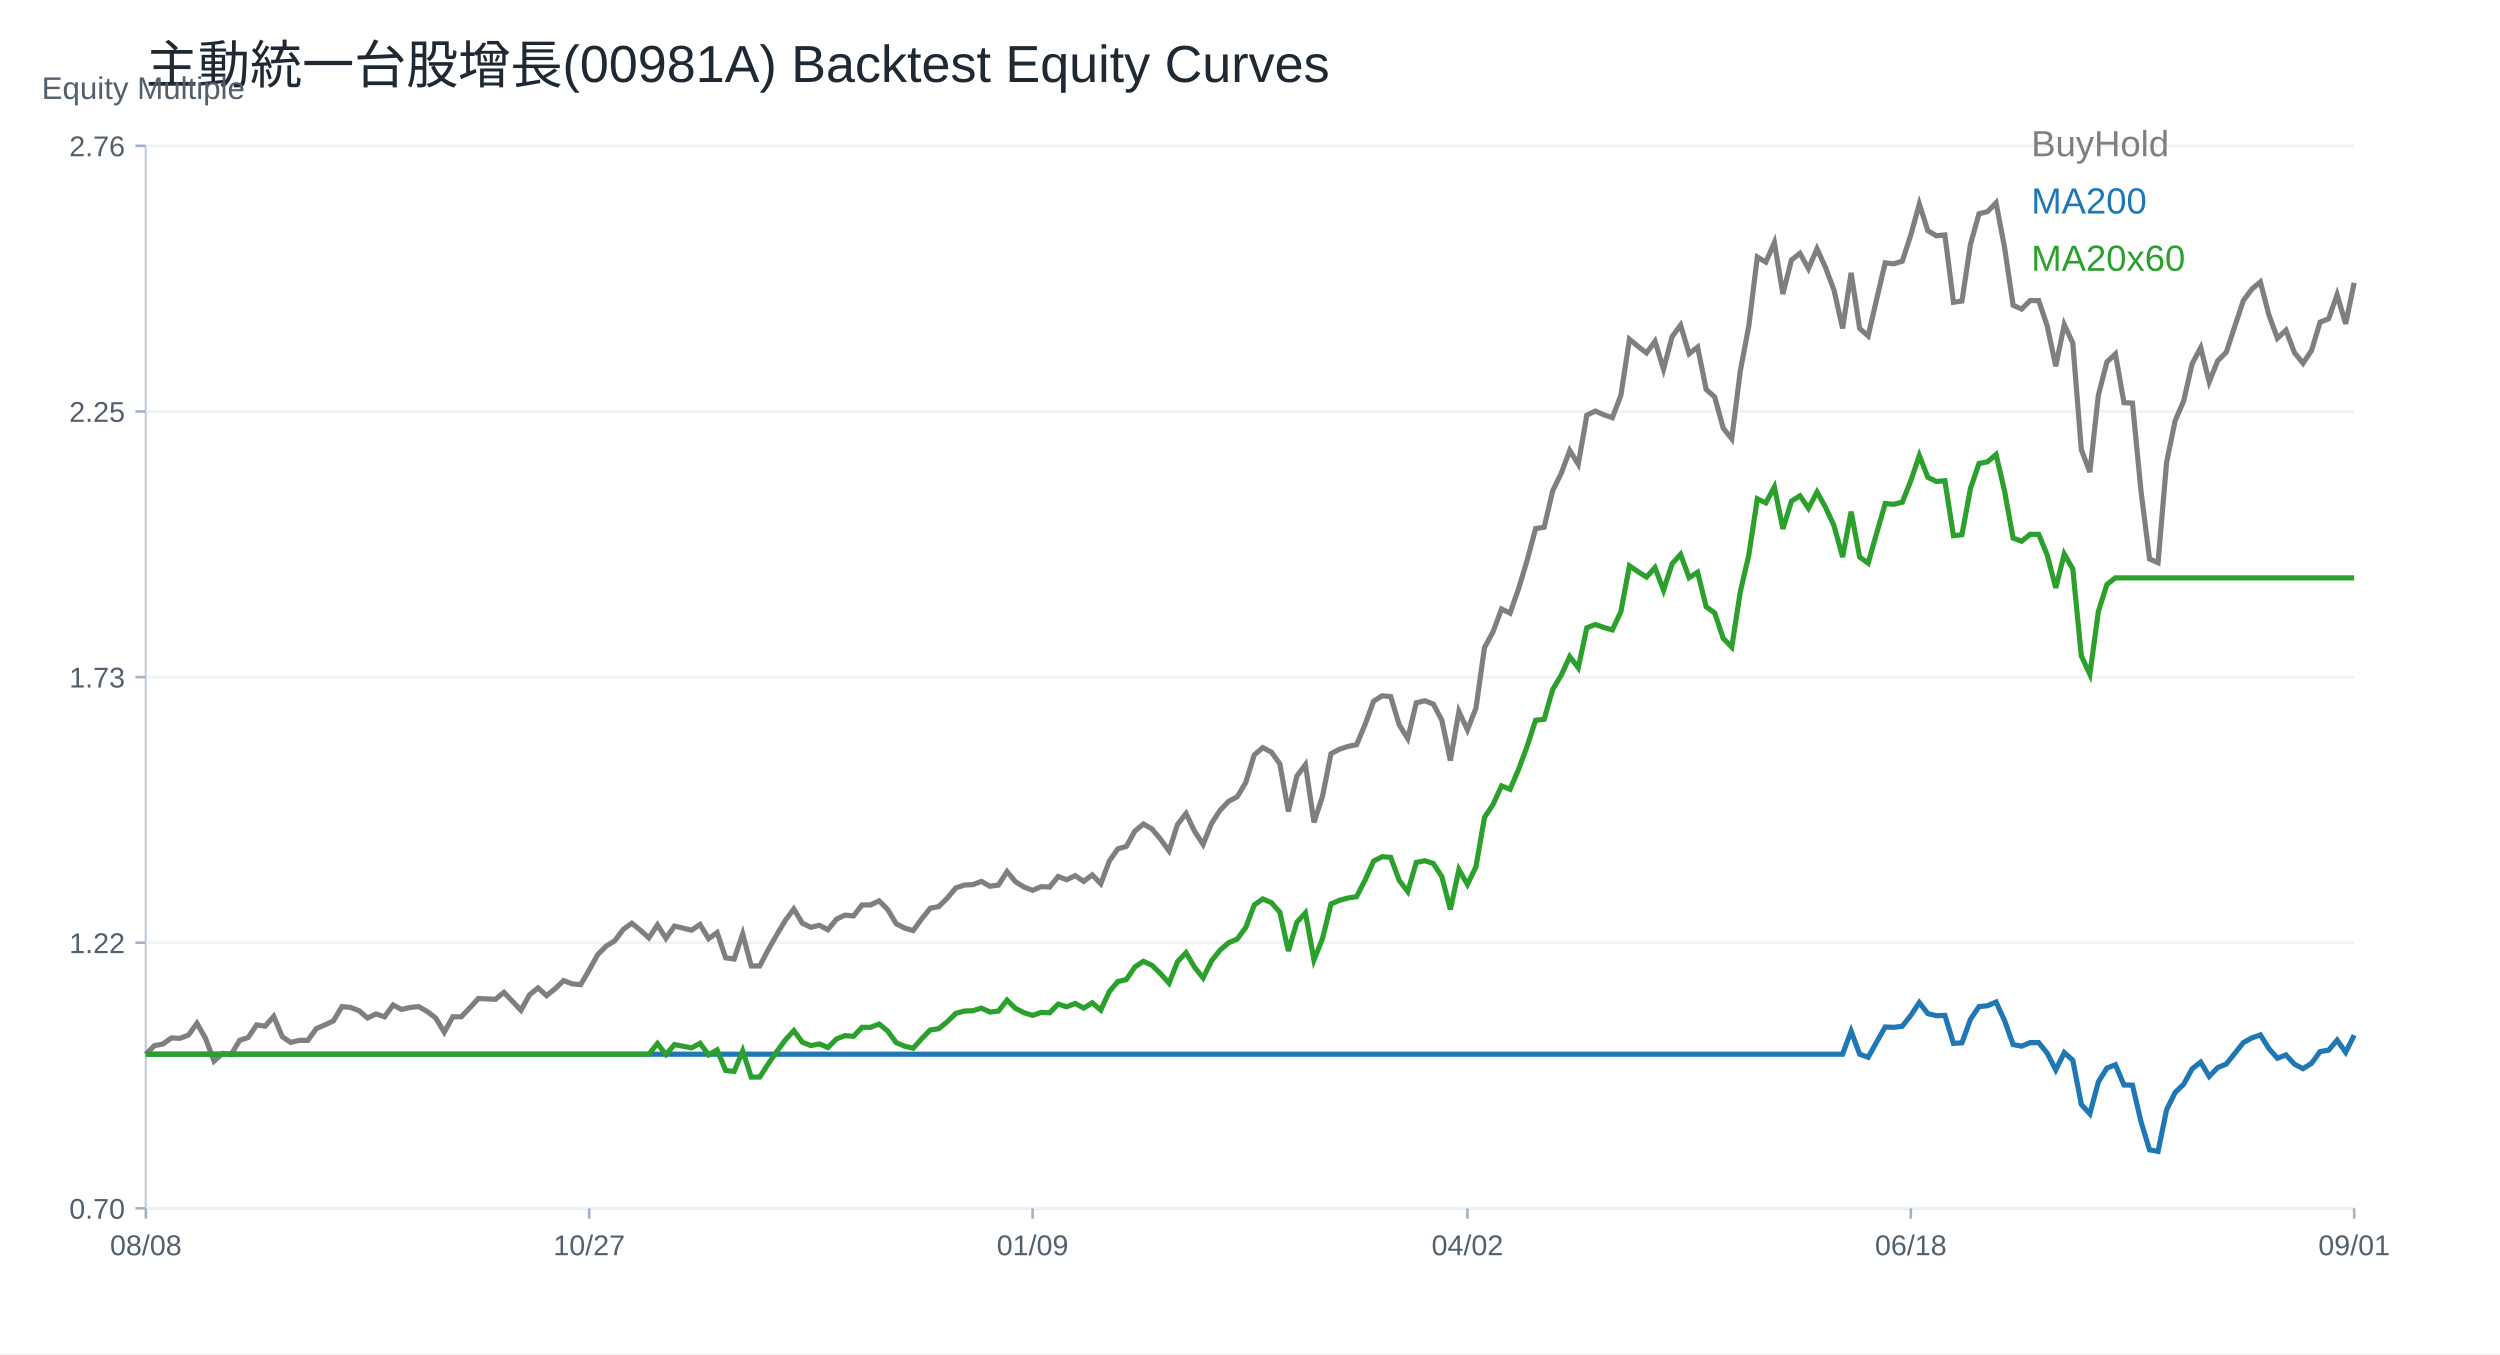
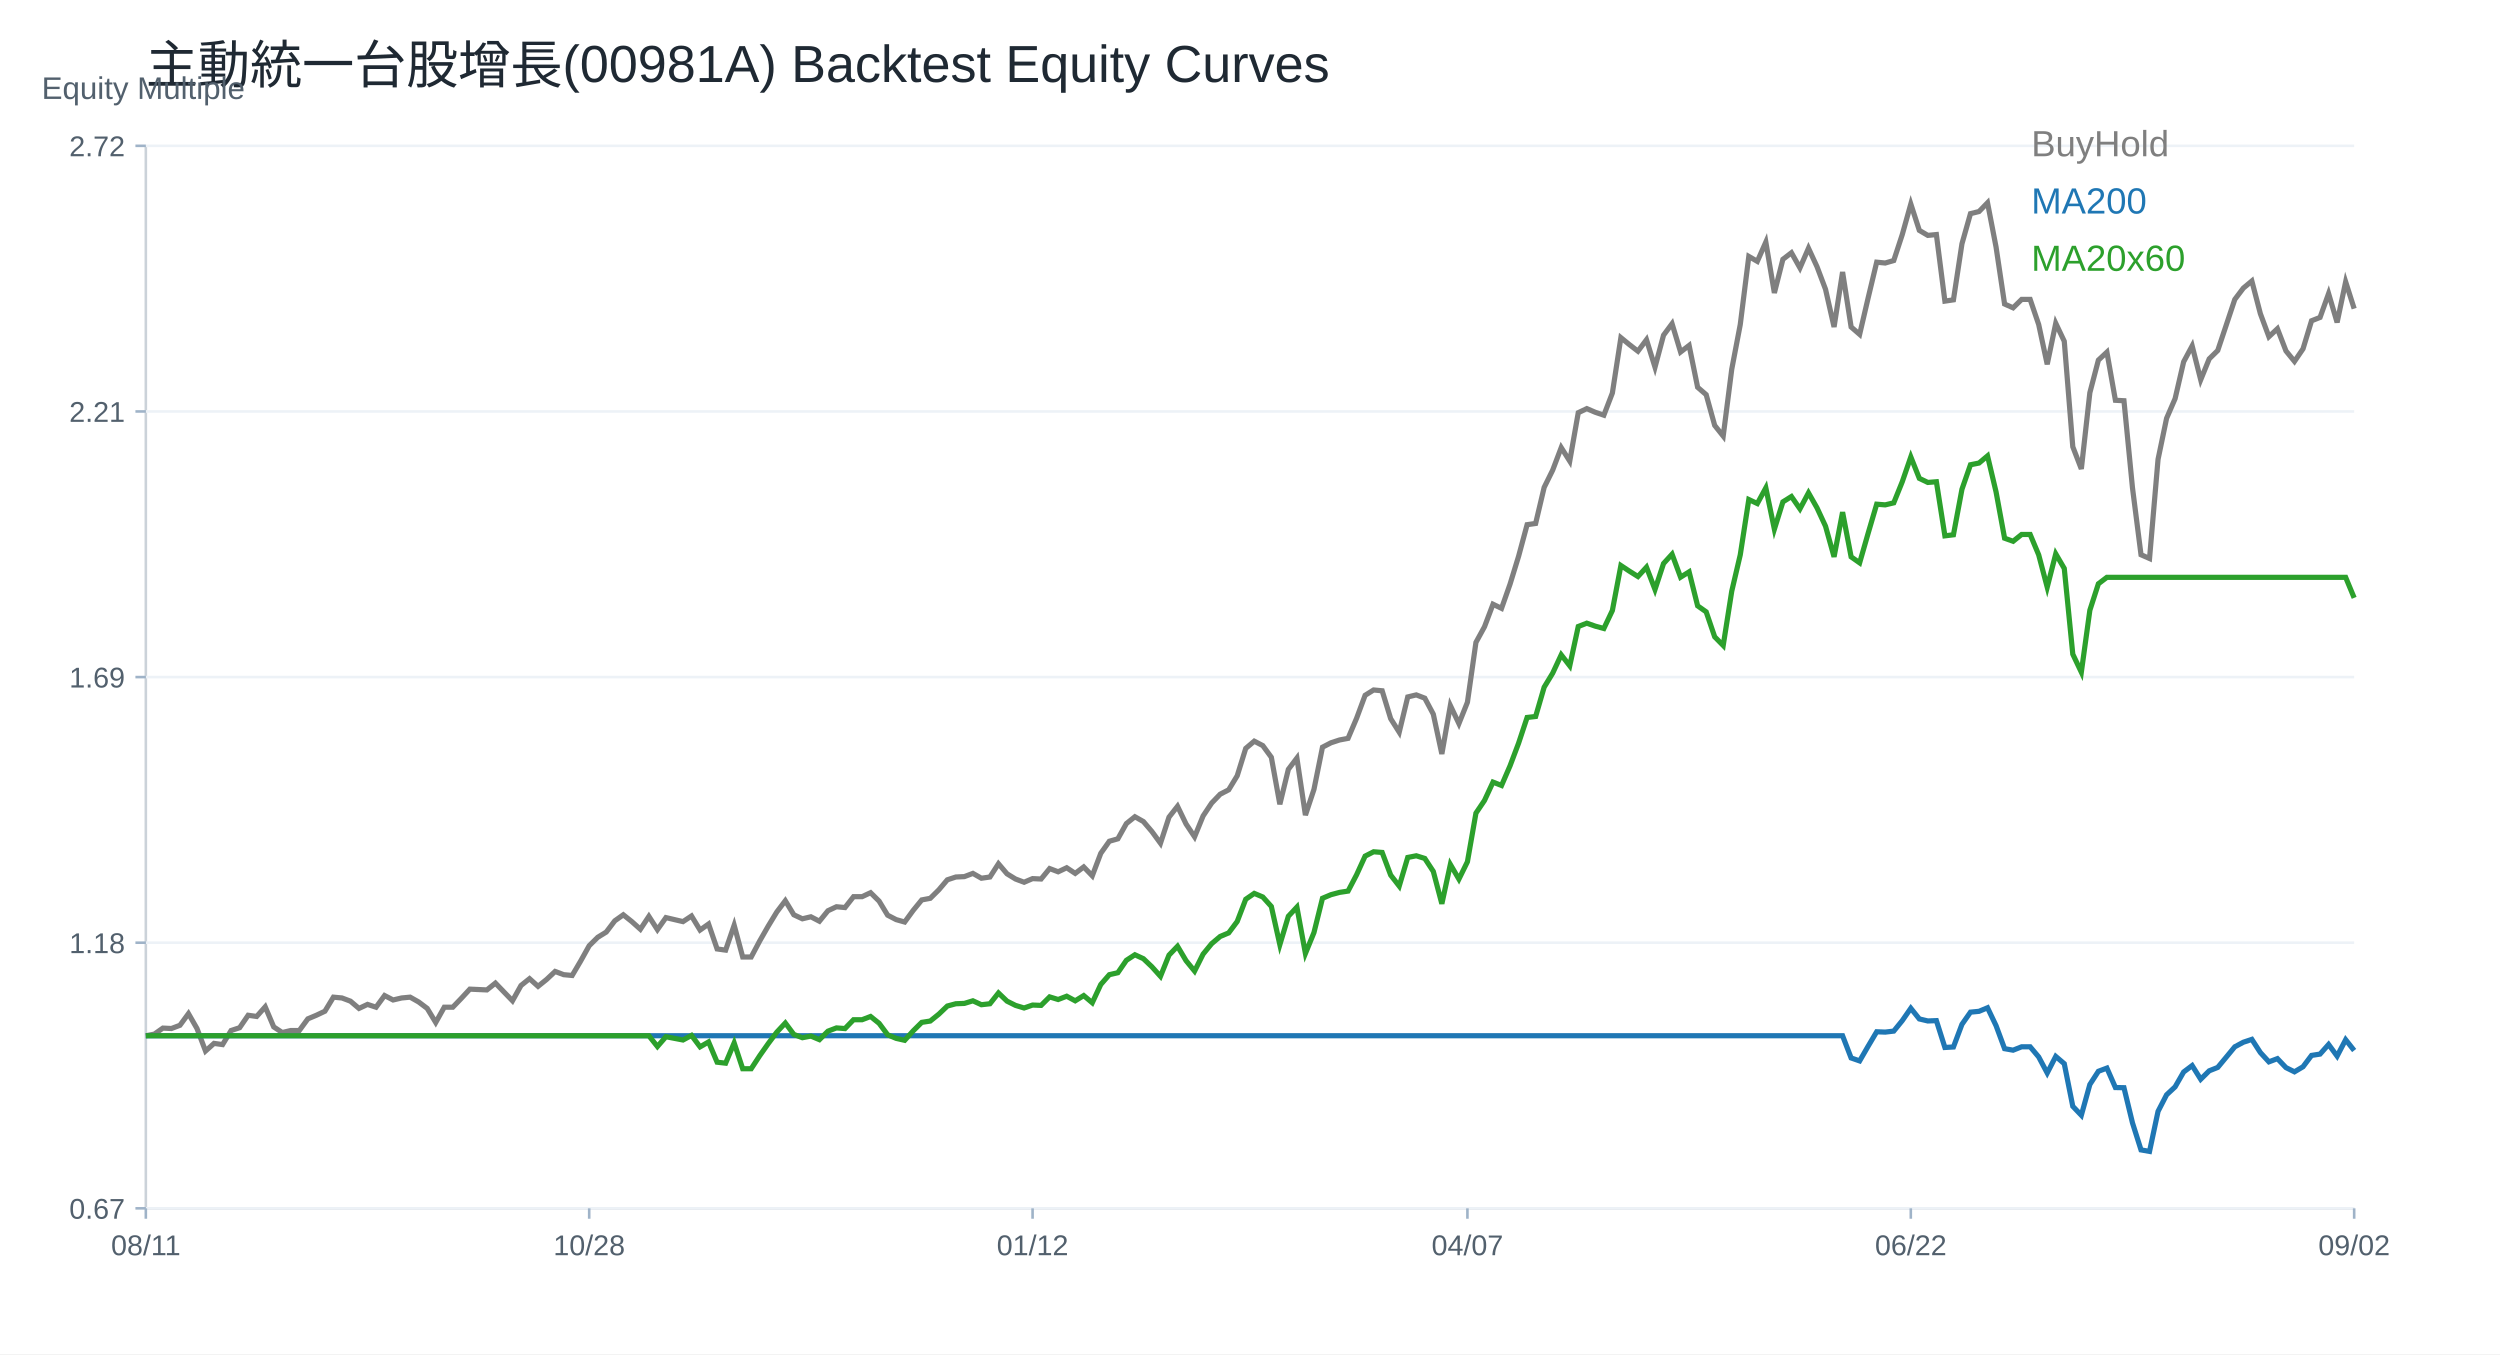
<svg xmlns="http://www.w3.org/2000/svg" width="960" height="520" viewBox="0 0 960 520">
  <rect width="100%" height="100%" fill="white" />
  <text x="56.00" y="32.00" font-size="20" font-family="Arial" fill="#1f2933" text-anchor="start">主動統一台股增長(00981A) Backtest Equity Curves</text>
  <line x1="56" y1="464" x2="904" y2="464" stroke="#cbd2d9" />
  <line x1="56" y1="56" x2="56" y2="464" stroke="#cbd2d9" />
  <text x="16.00" y="38.00" font-size="12" font-family="Arial" fill="#52606d" text-anchor="start">Equity Multiple</text>
  <line x1="56" y1="464.00" x2="904" y2="464.00" stroke="#edf2f7" />
  <line x1="52" y1="464.00" x2="56" y2="464.00" stroke="#9fb3c8" />
-   <text x="48.00" y="468.00" font-size="11" font-family="Arial" fill="#52606d" text-anchor="end">0.70</text>
+   <text x="48.00" y="468.00" font-size="11" font-family="Arial" fill="#52606d" text-anchor="end">0.67</text>
  <line x1="56" y1="362.00" x2="904" y2="362.00" stroke="#edf2f7" />
  <line x1="52" y1="362.00" x2="56" y2="362.00" stroke="#9fb3c8" />
-   <text x="48.00" y="366.00" font-size="11" font-family="Arial" fill="#52606d" text-anchor="end">1.22</text>
+   <text x="48.00" y="366.00" font-size="11" font-family="Arial" fill="#52606d" text-anchor="end">1.18</text>
  <line x1="56" y1="260.00" x2="904" y2="260.00" stroke="#edf2f7" />
  <line x1="52" y1="260.00" x2="56" y2="260.00" stroke="#9fb3c8" />
-   <text x="48.00" y="264.00" font-size="11" font-family="Arial" fill="#52606d" text-anchor="end">1.73</text>
+   <text x="48.00" y="264.00" font-size="11" font-family="Arial" fill="#52606d" text-anchor="end">1.69</text>
  <line x1="56" y1="158.00" x2="904" y2="158.00" stroke="#edf2f7" />
  <line x1="52" y1="158.00" x2="56" y2="158.00" stroke="#9fb3c8" />
-   <text x="48.00" y="162.00" font-size="11" font-family="Arial" fill="#52606d" text-anchor="end">2.25</text>
+   <text x="48.00" y="162.00" font-size="11" font-family="Arial" fill="#52606d" text-anchor="end">2.21</text>
  <line x1="56" y1="56.00" x2="904" y2="56.00" stroke="#edf2f7" />
  <line x1="52" y1="56.00" x2="56" y2="56.00" stroke="#9fb3c8" />
-   <text x="48.00" y="60.00" font-size="11" font-family="Arial" fill="#52606d" text-anchor="end">2.76</text>
+   <text x="48.00" y="60.00" font-size="11" font-family="Arial" fill="#52606d" text-anchor="end">2.72</text>
  <line x1="56.00" y1="464" x2="56.00" y2="468" stroke="#9fb3c8" />
-   <text x="56.00" y="482.00" font-size="11" font-family="Arial" fill="#52606d" text-anchor="middle">08/08</text>
+   <text x="56.00" y="482.00" font-size="11" font-family="Arial" fill="#52606d" text-anchor="middle">08/11</text>
  <line x1="226.25" y1="464" x2="226.25" y2="468" stroke="#9fb3c8" />
-   <text x="226.25" y="482.00" font-size="11" font-family="Arial" fill="#52606d" text-anchor="middle">10/27</text>
+   <text x="226.25" y="482.00" font-size="11" font-family="Arial" fill="#52606d" text-anchor="middle">10/28</text>
  <line x1="396.51" y1="464" x2="396.51" y2="468" stroke="#9fb3c8" />
-   <text x="396.51" y="482.00" font-size="11" font-family="Arial" fill="#52606d" text-anchor="middle">01/09</text>
+   <text x="396.51" y="482.00" font-size="11" font-family="Arial" fill="#52606d" text-anchor="middle">01/12</text>
  <line x1="563.49" y1="464" x2="563.49" y2="468" stroke="#9fb3c8" />
-   <text x="563.49" y="482.00" font-size="11" font-family="Arial" fill="#52606d" text-anchor="middle">04/02</text>
+   <text x="563.49" y="482.00" font-size="11" font-family="Arial" fill="#52606d" text-anchor="middle">04/07</text>
  <line x1="733.75" y1="464" x2="733.75" y2="468" stroke="#9fb3c8" />
-   <text x="733.75" y="482.00" font-size="11" font-family="Arial" fill="#52606d" text-anchor="middle">06/18</text>
+   <text x="733.75" y="482.00" font-size="11" font-family="Arial" fill="#52606d" text-anchor="middle">06/22</text>
  <line x1="904.00" y1="464" x2="904.00" y2="468" stroke="#9fb3c8" />
-   <text x="904.00" y="482.00" font-size="11" font-family="Arial" fill="#52606d" text-anchor="middle">09/01</text>
-   <polyline fill="none" stroke="#7f7f7f" stroke-width="2" points="56.00,404.81 59.27,401.53 62.55,400.91 65.82,398.56 69.10,398.72 72.37,397.47 75.64,392.94 78.92,398.72 82.19,407.47 85.47,404.50 88.74,404.97 92.02,399.50 95.29,398.41 98.56,393.57 101.84,394.04 105.11,390.29 108.39,398.10 111.66,400.28 114.93,399.50 118.21,399.50 121.48,394.97 124.76,393.57 128.03,392.01 131.31,386.54 134.58,386.85 137.85,388.10 141.13,390.91 144.40,389.35 147.68,390.45 150.95,385.92 154.22,387.63 157.50,386.85 160.77,386.54 164.05,388.42 167.32,390.91 170.59,396.38 173.87,390.45 177.14,390.45 180.42,387.01 183.69,383.42 186.97,383.57 190.24,383.73 193.51,381.08 196.79,384.51 200.06,387.95 203.34,382.01 206.61,379.36 209.88,382.33 213.16,379.67 216.43,376.55 219.71,377.80 222.98,378.11 226.25,372.49 229.53,366.55 232.80,363.28 236.08,361.25 239.35,356.87 242.63,354.53 245.90,357.19 249.17,360.15 252.45,355.16 255.72,360.31 259.00,355.62 262.27,356.40 265.54,357.19 268.82,355.00 272.09,360.46 275.37,358.12 278.64,367.80 281.92,368.27 285.19,358.59 288.46,370.93 291.74,370.93 295.01,364.68 298.29,358.90 301.56,353.44 304.83,349.07 308.11,354.53 311.38,356.09 314.66,355.31 317.93,357.03 321.20,352.97 324.48,351.41 327.75,351.72 331.03,347.50 334.30,347.50 337.58,345.94 340.85,349.22 344.12,354.69 347.40,356.40 350.67,357.34 353.95,352.81 357.22,348.75 360.49,348.13 363.77,344.85 367.04,340.95 370.32,339.85 373.59,339.70 376.86,338.45 380.14,340.32 383.41,339.85 386.69,334.70 389.96,338.60 393.24,340.63 396.51,341.88 399.78,340.48 403.06,340.63 406.33,336.57 409.61,337.82 412.88,336.26 416.15,338.45 419.43,335.95 422.70,339.38 425.98,330.64 429.25,325.96 432.53,325.02 435.80,319.09 439.07,316.43 442.35,318.30 445.62,322.21 448.90,326.74 452.17,316.59 455.44,312.37 458.72,319.24 461.99,324.24 465.27,316.12 468.54,311.12 471.81,307.69 475.09,305.97 478.36,300.50 481.64,289.89 484.91,287.07 488.19,288.79 491.46,293.32 494.73,311.59 498.01,298.01 501.28,293.63 504.56,315.81 507.83,305.81 511.10,289.42 514.38,287.70 517.65,286.61 520.93,285.98 524.20,278.17 527.47,269.25 530.75,267.18 534.02,267.49 537.30,278.33 540.57,283.59 543.85,269.88 547.12,269.09 550.39,270.36 553.67,276.58 556.94,292.04 560.22,273.23 563.49,280.24 566.76,271.96 570.04,248.69 573.31,242.63 576.59,233.87 579.86,235.46 583.14,226.06 586.41,215.22 589.68,202.95 592.96,202.47 596.23,188.45 599.51,181.75 602.78,172.99 606.05,178.25 609.33,159.44 612.60,157.85 615.88,159.28 619.15,160.40 622.42,151.79 625.70,130.27 628.97,132.98 632.25,135.53 635.52,131.07 638.80,141.75 642.07,129.32 645.34,124.86 648.62,135.85 651.89,133.30 655.17,149.56 658.44,152.43 661.71,164.38 664.99,168.52 668.26,142.55 671.54,125.17 674.81,98.72 678.08,100.63 681.36,93.14 684.63,112.90 687.91,99.83 691.18,97.28 694.46,103.18 697.73,95.53 701.00,102.70 704.28,111.47 707.55,126.13 710.83,104.78 714.10,126.13 717.37,129.00 720.65,114.82 723.92,100.95 727.20,101.28 730.47,100.30 733.75,90.22 737.02,78.35 740.29,88.59 743.57,90.54 746.84,90.22 750.12,116.07 753.39,115.59 756.66,93.79 759.94,82.09 763.21,81.27 766.49,77.86 769.76,95.10 773.03,117.21 776.31,118.68 779.58,115.42 782.86,115.42 786.13,125.18 789.41,140.63 792.68,124.69 795.95,131.69 799.23,172.67 802.50,181.29 805.78,151.69 809.05,139.01 812.32,135.92 815.60,154.62 818.87,154.78 822.15,188.61 825.42,214.63 828.69,216.09 831.97,177.55 835.24,161.61 838.52,153.97 841.79,139.66 845.07,133.48 848.34,146.65 851.61,138.52 854.89,135.26 858.16,125.34 861.44,115.42 864.71,111.03 867.98,108.27 871.26,120.95 874.53,129.90 877.81,126.81 881.08,135.43 884.36,139.49 887.63,134.61 890.90,123.72 894.18,122.42 897.45,113.15 900.73,124.37 904.00,108.59" />
+   <text x="904.00" y="482.00" font-size="11" font-family="Arial" fill="#52606d" text-anchor="middle">09/02</text>
+   <polyline fill="none" stroke="#7f7f7f" stroke-width="2" points="56.00,397.73 59.27,397.11 62.55,394.79 65.82,394.95 69.10,393.71 72.37,389.24 75.64,394.95 78.92,403.59 82.19,400.66 85.47,401.12 88.74,395.72 92.02,394.64 95.29,389.86 98.56,390.32 101.84,386.62 105.11,394.33 108.39,396.49 111.66,395.72 114.93,395.72 118.21,391.24 121.48,389.86 124.76,388.31 128.03,382.91 131.31,383.22 134.58,384.45 137.85,387.23 141.13,385.69 144.40,386.77 147.68,382.29 150.95,383.99 154.22,383.22 157.50,382.91 160.77,384.76 164.05,387.23 167.32,392.63 170.59,386.77 173.87,386.77 177.14,383.37 180.42,379.83 183.69,379.98 186.97,380.13 190.24,377.51 193.51,380.91 196.79,384.30 200.06,378.44 203.34,375.81 206.61,378.75 209.88,376.12 213.16,373.04 216.43,374.27 219.71,374.58 222.98,369.02 226.25,363.16 229.53,359.92 232.80,357.91 236.08,353.59 239.35,351.28 242.63,353.90 245.90,356.83 249.17,351.89 252.45,356.99 255.72,352.36 259.00,353.13 262.27,353.90 265.54,351.74 268.82,357.14 272.09,354.83 275.37,364.39 278.64,364.86 281.92,355.29 285.19,367.48 288.46,367.48 291.74,361.31 295.01,355.60 298.29,350.20 301.56,345.88 304.83,351.28 308.11,352.82 311.38,352.05 314.66,353.75 317.93,349.73 321.20,348.19 324.48,348.50 327.75,344.33 331.03,344.33 334.30,342.79 337.58,346.03 340.85,351.43 344.12,353.13 347.40,354.06 350.67,349.58 353.95,345.57 357.22,344.95 360.49,341.71 363.77,337.85 367.04,336.77 370.32,336.62 373.59,335.38 376.86,337.24 380.14,336.77 383.41,331.68 386.69,335.54 389.96,337.54 393.24,338.78 396.51,337.39 399.78,337.54 403.06,333.53 406.33,334.77 409.61,333.22 412.88,335.38 416.15,332.91 419.43,336.31 422.70,327.67 425.98,323.04 429.25,322.11 432.53,316.25 435.80,313.63 439.07,315.48 442.35,319.33 445.62,323.81 448.90,313.78 452.17,309.61 455.44,316.40 458.72,321.34 461.99,313.32 465.27,308.38 468.54,304.98 471.81,303.29 475.09,297.89 478.36,287.39 481.64,284.61 484.91,286.31 488.19,290.79 491.46,308.84 494.73,295.42 498.01,291.10 501.28,313.01 504.56,303.13 507.83,286.93 511.10,285.23 514.38,284.15 517.65,283.53 520.93,275.82 524.20,267.00 527.47,264.95 530.75,265.26 534.02,275.97 537.30,281.17 540.57,267.63 543.85,266.84 547.12,268.10 550.39,274.24 553.67,289.52 556.94,270.93 560.22,277.86 563.49,269.67 566.76,246.68 570.04,240.69 573.31,232.03 576.59,233.61 579.86,224.31 583.14,213.61 586.41,201.48 589.68,201.01 592.96,187.15 596.23,180.53 599.51,171.87 602.78,177.07 606.05,158.48 609.33,156.91 612.60,158.32 615.88,159.43 619.15,150.92 622.42,129.66 625.70,132.34 628.97,134.86 632.25,130.45 635.52,141.00 638.80,128.71 642.07,124.30 645.34,135.17 648.62,132.65 651.89,148.72 655.17,151.55 658.44,163.36 661.71,167.46 664.99,141.79 668.26,124.62 671.54,98.47 674.81,100.36 678.08,92.96 681.36,112.49 684.63,99.58 687.91,97.06 691.18,102.88 694.46,95.32 697.73,102.41 701.00,111.07 704.28,125.56 707.55,104.46 710.83,125.56 714.10,128.40 717.37,114.38 720.65,100.68 723.92,101.00 727.20,100.04 730.47,90.07 733.75,78.34 737.02,88.46 740.29,90.39 743.57,90.07 746.84,115.63 750.12,115.14 753.39,93.61 756.66,82.04 759.94,81.23 763.21,77.86 766.49,94.89 769.76,116.75 773.03,118.20 776.31,114.98 779.58,114.98 782.86,124.63 786.13,139.89 789.41,124.14 792.68,131.05 795.95,171.55 799.23,180.07 802.50,150.82 805.78,138.29 809.05,135.23 812.32,153.71 815.60,153.88 818.87,187.30 822.15,213.02 825.42,214.47 828.69,176.38 831.97,160.63 835.24,153.07 838.52,138.93 841.79,132.82 845.07,145.84 848.34,137.80 851.61,134.59 854.89,124.79 858.16,114.98 861.44,110.64 864.71,107.91 867.98,120.45 871.26,129.29 874.53,126.23 877.81,134.75 881.08,138.77 884.36,133.95 887.63,123.18 890.90,121.89 894.18,112.73 897.45,123.82 900.73,108.23 904.00,118.52" />
  <text x="780.00" y="60.00" font-size="14" font-family="Arial" fill="#7f7f7f" text-anchor="start">BuyHold</text>
-   <polyline fill="none" stroke="#1f77b4" stroke-width="2" points="56.00,404.81 59.27,404.81 62.55,404.81 65.82,404.81 69.10,404.81 72.37,404.81 75.64,404.81 78.92,404.81 82.19,404.81 85.47,404.81 88.74,404.81 92.02,404.81 95.29,404.81 98.56,404.81 101.84,404.81 105.11,404.81 108.39,404.81 111.66,404.81 114.93,404.81 118.21,404.81 121.48,404.81 124.76,404.81 128.03,404.81 131.31,404.81 134.58,404.81 137.85,404.81 141.13,404.81 144.40,404.81 147.68,404.81 150.95,404.81 154.22,404.81 157.50,404.81 160.77,404.81 164.05,404.81 167.32,404.81 170.59,404.81 173.87,404.81 177.14,404.81 180.42,404.81 183.69,404.81 186.97,404.81 190.24,404.81 193.51,404.81 196.79,404.81 200.06,404.81 203.34,404.81 206.61,404.81 209.88,404.81 213.16,404.81 216.43,404.81 219.71,404.81 222.98,404.81 226.25,404.81 229.53,404.81 232.80,404.81 236.08,404.81 239.35,404.81 242.63,404.81 245.90,404.81 249.17,404.81 252.45,404.81 255.72,404.81 259.00,404.81 262.27,404.81 265.54,404.81 268.82,404.81 272.09,404.81 275.37,404.81 278.64,404.81 281.92,404.81 285.19,404.81 288.46,404.81 291.74,404.81 295.01,404.81 298.29,404.81 301.56,404.81 304.83,404.81 308.11,404.81 311.38,404.81 314.66,404.81 317.93,404.81 321.20,404.81 324.48,404.81 327.75,404.81 331.03,404.81 334.30,404.81 337.58,404.81 340.85,404.81 344.12,404.81 347.40,404.81 350.67,404.81 353.95,404.81 357.22,404.81 360.49,404.81 363.77,404.81 367.04,404.81 370.32,404.81 373.59,404.81 376.86,404.81 380.14,404.81 383.41,404.81 386.69,404.81 389.96,404.81 393.24,404.81 396.51,404.81 399.78,404.81 403.06,404.81 406.33,404.81 409.61,404.81 412.88,404.81 416.15,404.81 419.43,404.81 422.70,404.81 425.98,404.81 429.25,404.81 432.53,404.81 435.80,404.81 439.07,404.81 442.35,404.81 445.62,404.81 448.90,404.81 452.17,404.81 455.44,404.81 458.72,404.81 461.99,404.81 465.27,404.81 468.54,404.81 471.81,404.81 475.09,404.81 478.36,404.81 481.64,404.81 484.91,404.81 488.19,404.81 491.46,404.81 494.73,404.81 498.01,404.81 501.28,404.81 504.56,404.81 507.83,404.81 511.10,404.81 514.38,404.81 517.65,404.81 520.93,404.81 524.20,404.81 527.47,404.81 530.75,404.81 534.02,404.81 537.30,404.81 540.57,404.81 543.85,404.81 547.12,404.81 550.39,404.81 553.67,404.81 556.94,404.81 560.22,404.81 563.49,404.81 566.76,404.81 570.04,404.81 573.31,404.81 576.59,404.81 579.86,404.81 583.14,404.81 586.41,404.81 589.68,404.81 592.96,404.81 596.23,404.81 599.51,404.81 602.78,404.81 606.05,404.81 609.33,404.81 612.60,404.81 615.88,404.81 619.15,404.81 622.42,404.81 625.70,404.81 628.97,404.81 632.25,404.81 635.52,404.81 638.80,404.81 642.07,404.81 645.34,404.81 648.62,404.81 651.89,404.81 655.17,404.81 658.44,404.81 661.71,404.81 664.99,404.81 668.26,404.81 671.54,404.81 674.81,404.81 678.08,404.81 681.36,404.81 684.63,404.81 687.91,404.81 691.18,404.81 694.46,404.81 697.73,404.81 701.00,404.81 704.28,404.81 707.55,404.81 710.83,395.95 714.10,404.81 717.37,406.00 720.65,400.12 723.92,394.36 727.20,394.50 730.47,394.09 733.75,389.91 737.02,384.98 740.29,389.23 743.57,390.04 746.84,389.91 750.12,400.64 753.39,400.44 756.66,391.39 759.94,386.53 763.21,386.20 766.49,384.78 769.76,391.93 773.03,401.11 776.31,401.72 779.58,400.37 782.86,400.37 786.13,404.42 789.41,410.83 792.68,404.21 795.95,407.12 799.23,424.12 802.50,427.70 805.78,415.42 809.05,410.15 812.32,408.87 815.60,416.63 818.87,416.70 822.15,430.74 825.42,441.54 828.69,442.14 831.97,426.15 835.24,419.53 838.52,416.36 841.79,410.42 845.07,407.86 848.34,413.33 851.61,409.95 854.89,408.60 858.16,404.48 861.44,400.37 864.71,398.55 867.98,397.40 871.26,402.66 874.53,406.37 877.81,405.09 881.08,408.67 884.36,410.36 887.63,408.33 890.90,403.81 894.18,403.27 897.45,399.42 900.73,404.08 904.00,397.53" />
+   <polyline fill="none" stroke="#1f77b4" stroke-width="2" points="56.00,397.73 59.27,397.73 62.55,397.73 65.82,397.73 69.10,397.73 72.37,397.73 75.64,397.73 78.92,397.73 82.19,397.73 85.47,397.73 88.74,397.73 92.02,397.73 95.29,397.73 98.56,397.73 101.84,397.73 105.11,397.73 108.39,397.73 111.66,397.73 114.93,397.73 118.21,397.73 121.48,397.73 124.76,397.73 128.03,397.73 131.31,397.73 134.58,397.73 137.85,397.73 141.13,397.73 144.40,397.73 147.68,397.73 150.95,397.73 154.22,397.73 157.50,397.73 160.77,397.73 164.05,397.73 167.32,397.73 170.59,397.73 173.87,397.73 177.14,397.73 180.42,397.73 183.69,397.73 186.97,397.73 190.24,397.73 193.51,397.73 196.79,397.73 200.06,397.73 203.34,397.73 206.61,397.73 209.88,397.73 213.16,397.73 216.43,397.73 219.71,397.73 222.98,397.73 226.25,397.73 229.53,397.73 232.80,397.73 236.08,397.73 239.35,397.73 242.63,397.73 245.90,397.73 249.17,397.73 252.45,397.73 255.72,397.73 259.00,397.73 262.27,397.73 265.54,397.73 268.82,397.73 272.09,397.73 275.37,397.73 278.64,397.73 281.92,397.73 285.19,397.73 288.46,397.73 291.74,397.73 295.01,397.73 298.29,397.73 301.56,397.73 304.83,397.73 308.11,397.73 311.38,397.73 314.66,397.73 317.93,397.73 321.20,397.73 324.48,397.73 327.75,397.73 331.03,397.73 334.30,397.73 337.58,397.73 340.85,397.73 344.12,397.73 347.40,397.73 350.67,397.73 353.95,397.73 357.22,397.73 360.49,397.73 363.77,397.73 367.04,397.73 370.32,397.73 373.59,397.73 376.86,397.73 380.14,397.73 383.41,397.73 386.69,397.73 389.96,397.73 393.24,397.73 396.51,397.73 399.78,397.73 403.06,397.73 406.33,397.73 409.61,397.73 412.88,397.73 416.15,397.73 419.43,397.73 422.70,397.73 425.98,397.73 429.25,397.73 432.53,397.73 435.80,397.73 439.07,397.73 442.35,397.73 445.62,397.73 448.90,397.73 452.17,397.73 455.44,397.73 458.72,397.73 461.99,397.73 465.27,397.73 468.54,397.73 471.81,397.73 475.09,397.73 478.36,397.73 481.64,397.73 484.91,397.73 488.19,397.73 491.46,397.73 494.73,397.73 498.01,397.73 501.28,397.73 504.56,397.73 507.83,397.73 511.10,397.73 514.38,397.73 517.65,397.73 520.93,397.73 524.20,397.73 527.47,397.73 530.75,397.73 534.02,397.73 537.30,397.73 540.57,397.73 543.85,397.73 547.12,397.73 550.39,397.73 553.67,397.73 556.94,397.73 560.22,397.73 563.49,397.73 566.76,397.73 570.04,397.73 573.31,397.73 576.59,397.73 579.86,397.73 583.14,397.73 586.41,397.73 589.68,397.73 592.96,397.73 596.23,397.73 599.51,397.73 602.78,397.73 606.05,397.73 609.33,397.73 612.60,397.73 615.88,397.73 619.15,397.73 622.42,397.73 625.70,397.73 628.97,397.73 632.25,397.73 635.52,397.73 638.80,397.73 642.07,397.73 645.34,397.73 648.62,397.73 651.89,397.73 655.17,397.73 658.44,397.73 661.71,397.73 664.99,397.73 668.26,397.73 671.54,397.73 674.81,397.73 678.08,397.73 681.36,397.73 684.63,397.73 687.91,397.73 691.18,397.73 694.46,397.73 697.73,397.73 701.00,397.73 704.28,397.73 707.55,397.73 710.83,406.25 714.10,407.39 717.37,401.73 720.65,396.20 723.92,396.33 727.20,395.94 730.47,391.92 733.75,387.18 737.02,391.27 740.29,392.05 743.57,391.92 746.84,402.23 750.12,402.04 753.39,393.34 756.66,388.67 759.94,388.35 763.21,386.98 766.49,393.86 769.76,402.69 773.03,403.27 776.31,401.97 779.58,401.97 782.86,405.87 786.13,412.03 789.41,405.67 792.68,408.46 795.95,424.82 799.23,428.26 802.50,416.45 805.78,411.38 809.05,410.15 812.32,417.61 815.60,417.68 818.87,431.18 822.15,441.56 825.42,442.14 828.69,426.76 831.97,420.40 835.24,417.35 838.52,411.64 841.79,409.18 845.07,414.43 848.34,411.19 851.61,409.89 854.89,405.93 858.16,401.97 861.44,400.22 864.71,399.12 867.98,404.18 871.26,407.75 874.53,406.52 877.81,409.96 881.08,411.58 884.36,409.63 887.63,405.28 890.90,404.77 894.18,401.07 897.45,405.54 900.73,399.25 904.00,403.40" />
  <text x="780.00" y="82.00" font-size="14" font-family="Arial" fill="#1f77b4" text-anchor="start">MA200</text>
-   <polyline fill="none" stroke="#2ca02c" stroke-width="2" points="56.00,404.81 59.27,404.81 62.55,404.81 65.82,404.81 69.10,404.81 72.37,404.81 75.64,404.81 78.92,404.81 82.19,404.81 85.47,404.81 88.74,404.81 92.02,404.81 95.29,404.81 98.56,404.81 101.84,404.81 105.11,404.81 108.39,404.81 111.66,404.81 114.93,404.81 118.21,404.81 121.48,404.81 124.76,404.81 128.03,404.81 131.31,404.81 134.58,404.81 137.85,404.81 141.13,404.81 144.40,404.81 147.68,404.81 150.95,404.81 154.22,404.81 157.50,404.81 160.77,404.81 164.05,404.81 167.32,404.81 170.59,404.81 173.87,404.81 177.14,404.81 180.42,404.81 183.69,404.81 186.97,404.81 190.24,404.81 193.51,404.81 196.79,404.81 200.06,404.81 203.34,404.81 206.61,404.81 209.88,404.81 213.16,404.81 216.43,404.81 219.71,404.81 222.98,404.81 226.25,404.81 229.53,404.81 232.80,404.81 236.08,404.81 239.35,404.81 242.63,404.81 245.90,404.81 249.17,404.81 252.45,400.73 255.72,404.94 259.00,401.12 262.27,401.75 265.54,402.39 268.82,400.61 272.09,405.07 275.37,403.15 278.64,411.05 281.92,411.43 285.19,403.54 288.46,413.60 291.74,413.60 295.01,408.50 298.29,403.79 301.56,399.33 304.83,395.77 308.11,400.23 311.38,401.50 314.66,400.86 317.93,402.26 321.20,398.95 324.48,397.68 327.75,397.93 331.03,394.49 334.30,394.49 337.58,393.22 340.85,395.89 344.12,400.35 347.40,401.75 350.67,402.52 353.95,398.82 357.22,395.51 360.49,395.00 363.77,392.33 367.04,389.14 370.32,388.25 373.59,388.12 376.86,387.11 380.14,388.63 383.41,388.25 386.69,384.05 389.96,387.23 393.24,388.89 396.51,389.91 399.78,388.76 403.06,388.89 406.33,385.58 409.61,386.60 412.88,385.32 416.15,387.11 419.43,385.07 422.70,387.87 425.98,380.74 429.25,376.92 432.53,376.15 435.80,371.31 439.07,369.15 442.35,370.67 445.62,373.86 448.90,377.55 452.17,369.27 455.44,365.83 458.72,371.44 461.99,375.51 465.27,368.89 468.54,364.82 471.81,362.01 475.09,360.61 478.36,356.15 481.64,347.49 484.91,345.20 488.19,346.60 491.46,350.29 494.73,365.20 498.01,354.12 501.28,350.55 504.56,368.64 507.83,360.48 511.10,347.11 514.38,345.71 517.65,344.82 520.93,344.31 524.20,337.94 527.47,330.66 530.75,328.97 534.02,329.23 537.30,338.07 540.57,342.36 543.85,331.18 547.12,330.53 550.39,331.57 553.67,336.64 556.94,349.25 560.22,333.91 563.49,339.63 566.76,332.87 570.04,313.89 573.31,308.95 576.59,301.80 579.86,303.10 583.14,295.43 586.41,286.59 589.68,276.58 592.96,276.19 596.23,264.75 599.51,259.29 602.78,252.14 606.05,256.43 609.33,241.09 612.60,239.79 615.88,240.96 619.15,241.87 622.42,234.85 625.70,217.29 628.97,219.50 632.25,221.58 635.52,217.94 638.80,226.66 642.07,216.51 645.34,212.87 648.62,221.84 651.89,219.76 655.17,233.03 658.44,235.37 661.71,245.12 664.99,248.50 668.26,227.31 671.54,213.13 674.81,191.55 678.08,193.11 681.36,187.00 684.63,203.12 687.91,192.46 691.18,190.38 694.46,195.19 697.73,188.95 701.00,194.80 704.28,201.95 707.55,213.91 710.83,196.49 714.10,213.91 717.37,216.25 720.65,204.68 723.92,193.37 727.20,193.64 730.47,192.84 733.75,184.62 737.02,174.93 740.29,183.29 743.57,184.88 746.84,184.62 750.12,205.71 753.39,205.31 756.66,187.54 759.94,177.99 763.21,177.32 766.49,174.54 769.76,188.60 773.03,206.64 776.31,207.83 779.58,205.18 782.86,205.18 786.13,213.14 789.41,225.74 792.68,212.74 795.95,218.45 799.23,251.88 802.50,258.91 805.78,234.76 809.05,224.42 812.32,221.90 815.60,221.90 818.87,221.90 822.15,221.90 825.42,221.90 828.69,221.90 831.97,221.90 835.24,221.90 838.52,221.90 841.79,221.90 845.07,221.90 848.34,221.90 851.61,221.90 854.89,221.90 858.16,221.90 861.44,221.90 864.71,221.90 867.98,221.90 871.26,221.90 874.53,221.90 877.81,221.90 881.08,221.90 884.36,221.90 887.63,221.90 890.90,221.90 894.18,221.90 897.45,221.90 900.73,221.90 904.00,221.90" />
+   <polyline fill="none" stroke="#2ca02c" stroke-width="2" points="56.00,397.73 59.27,397.73 62.55,397.73 65.82,397.73 69.10,397.73 72.37,397.73 75.64,397.73 78.92,397.73 82.19,397.73 85.47,397.73 88.74,397.73 92.02,397.73 95.29,397.73 98.56,397.73 101.84,397.73 105.11,397.73 108.39,397.73 111.66,397.73 114.93,397.73 118.21,397.73 121.48,397.73 124.76,397.73 128.03,397.73 131.31,397.73 134.58,397.73 137.85,397.73 141.13,397.73 144.40,397.73 147.68,397.73 150.95,397.73 154.22,397.73 157.50,397.73 160.77,397.73 164.05,397.73 167.32,397.73 170.59,397.73 173.87,397.73 177.14,397.73 180.42,397.73 183.69,397.73 186.97,397.73 190.24,397.73 193.51,397.73 196.79,397.73 200.06,397.73 203.34,397.73 206.61,397.73 209.88,397.73 213.16,397.73 216.43,397.73 219.71,397.73 222.98,397.73 226.25,397.73 229.53,397.73 232.80,397.73 236.08,397.73 239.35,397.73 242.63,397.73 245.90,397.73 249.17,397.73 252.45,401.86 255.72,398.10 259.00,398.73 262.27,399.36 265.54,397.60 268.82,401.99 272.09,400.11 275.37,407.88 278.64,408.26 281.92,400.48 285.19,410.39 288.46,410.39 291.74,405.37 295.01,400.73 298.29,396.35 301.56,392.84 304.83,397.22 308.11,398.48 311.38,397.85 314.66,399.23 317.93,395.97 321.20,394.72 324.48,394.97 327.75,391.58 331.03,391.58 334.30,390.33 337.58,392.96 340.85,397.35 344.12,398.73 347.40,399.48 350.67,395.84 353.95,392.59 357.22,392.08 360.49,389.45 363.77,386.32 367.04,385.44 370.32,385.31 373.59,384.31 376.86,385.81 380.14,385.44 383.41,381.30 386.69,384.44 389.96,386.07 393.24,387.07 396.51,385.94 399.78,386.07 403.06,382.81 406.33,383.81 409.61,382.55 412.88,384.31 416.15,382.30 419.43,385.06 422.70,378.04 425.98,374.28 429.25,373.53 432.53,368.76 435.80,366.63 439.07,368.14 442.35,371.27 445.62,374.91 448.90,366.76 452.17,363.37 455.44,368.89 458.72,372.90 461.99,366.38 465.27,362.37 468.54,359.61 471.81,358.23 475.09,353.84 478.36,345.32 481.64,343.06 484.91,344.44 488.19,348.08 491.46,362.74 494.73,351.84 498.01,348.33 501.28,366.13 504.56,358.11 507.83,344.94 511.10,343.56 514.38,342.68 517.65,342.18 520.93,335.91 524.20,328.75 527.47,327.08 530.75,327.34 534.02,336.04 537.30,340.26 540.57,329.26 543.85,328.62 547.12,329.64 550.39,334.63 553.67,347.05 556.94,331.95 560.22,337.58 563.49,330.92 566.76,312.24 570.04,307.38 573.31,300.34 576.59,301.62 579.86,294.07 583.14,285.37 586.41,275.51 589.68,275.13 592.96,263.87 596.23,258.49 599.51,251.45 602.78,255.68 606.05,240.58 609.33,239.30 612.60,240.45 615.88,241.34 619.15,234.43 622.42,217.16 625.70,219.33 628.97,221.38 632.25,217.80 635.52,226.37 638.80,216.39 642.07,212.81 645.34,221.64 648.62,219.59 651.89,232.64 655.17,234.95 658.44,244.54 661.71,247.87 664.99,227.01 668.26,213.06 671.54,191.82 674.81,193.36 678.08,187.34 681.36,203.21 684.63,192.72 687.91,190.67 691.18,195.40 694.46,189.26 697.73,195.02 701.00,202.06 704.28,213.83 707.55,196.68 710.83,213.83 714.10,216.13 717.37,204.75 720.65,193.61 723.92,193.87 727.20,193.09 730.47,184.99 733.75,175.46 737.02,183.69 740.29,185.26 743.57,184.99 746.84,205.76 750.12,205.36 753.39,187.87 756.66,178.47 759.94,177.81 763.21,175.07 766.49,188.91 769.76,206.67 773.03,207.85 776.31,205.23 779.58,205.23 782.86,213.07 786.13,225.47 789.41,212.68 792.68,218.29 795.95,251.20 799.23,258.12 802.50,234.35 805.78,224.17 809.05,221.69 812.32,221.69 815.60,221.69 818.87,221.69 822.15,221.69 825.42,221.69 828.69,221.69 831.97,221.69 835.24,221.69 838.52,221.69 841.79,221.69 845.07,221.69 848.34,221.69 851.61,221.69 854.89,221.69 858.16,221.69 861.44,221.69 864.71,221.69 867.98,221.69 871.26,221.69 874.53,221.69 877.81,221.69 881.08,221.69 884.36,221.69 887.63,221.69 890.90,221.69 894.18,221.69 897.45,221.69 900.73,221.69 904.00,229.58" />
  <text x="780.00" y="104.00" font-size="14" font-family="Arial" fill="#2ca02c" text-anchor="start">MA20x60</text>
</svg>
